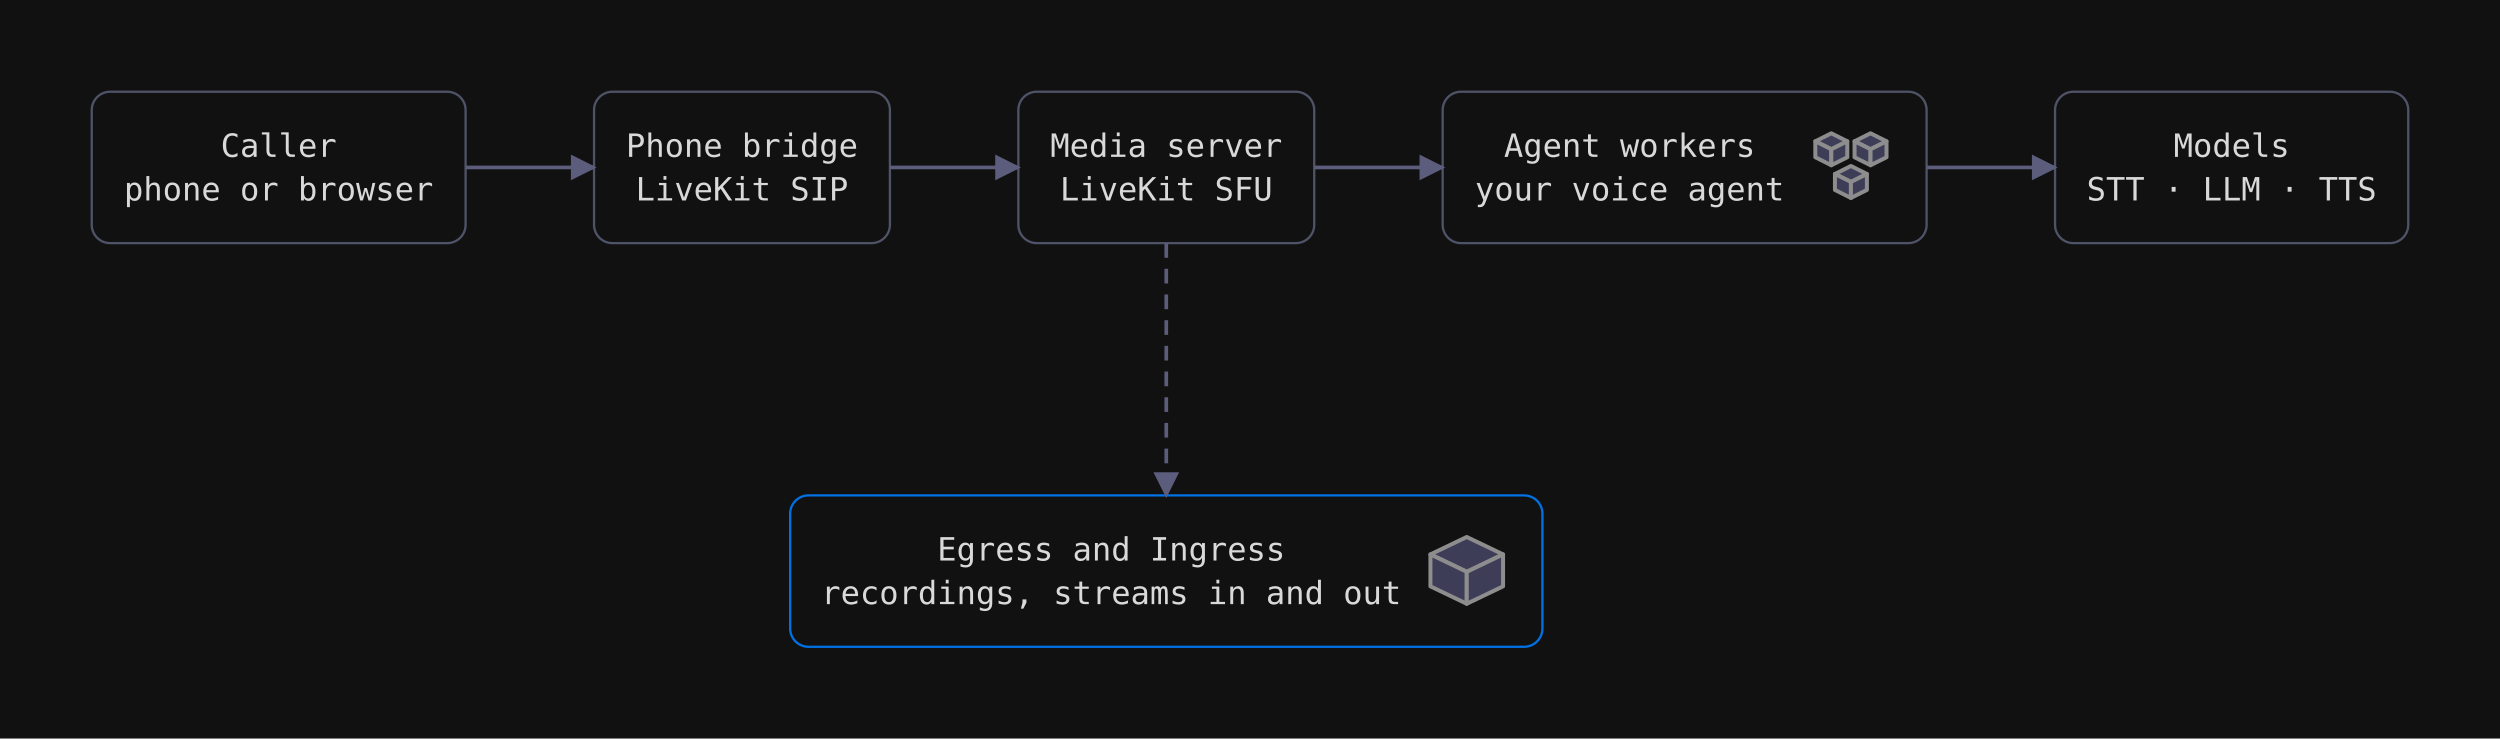
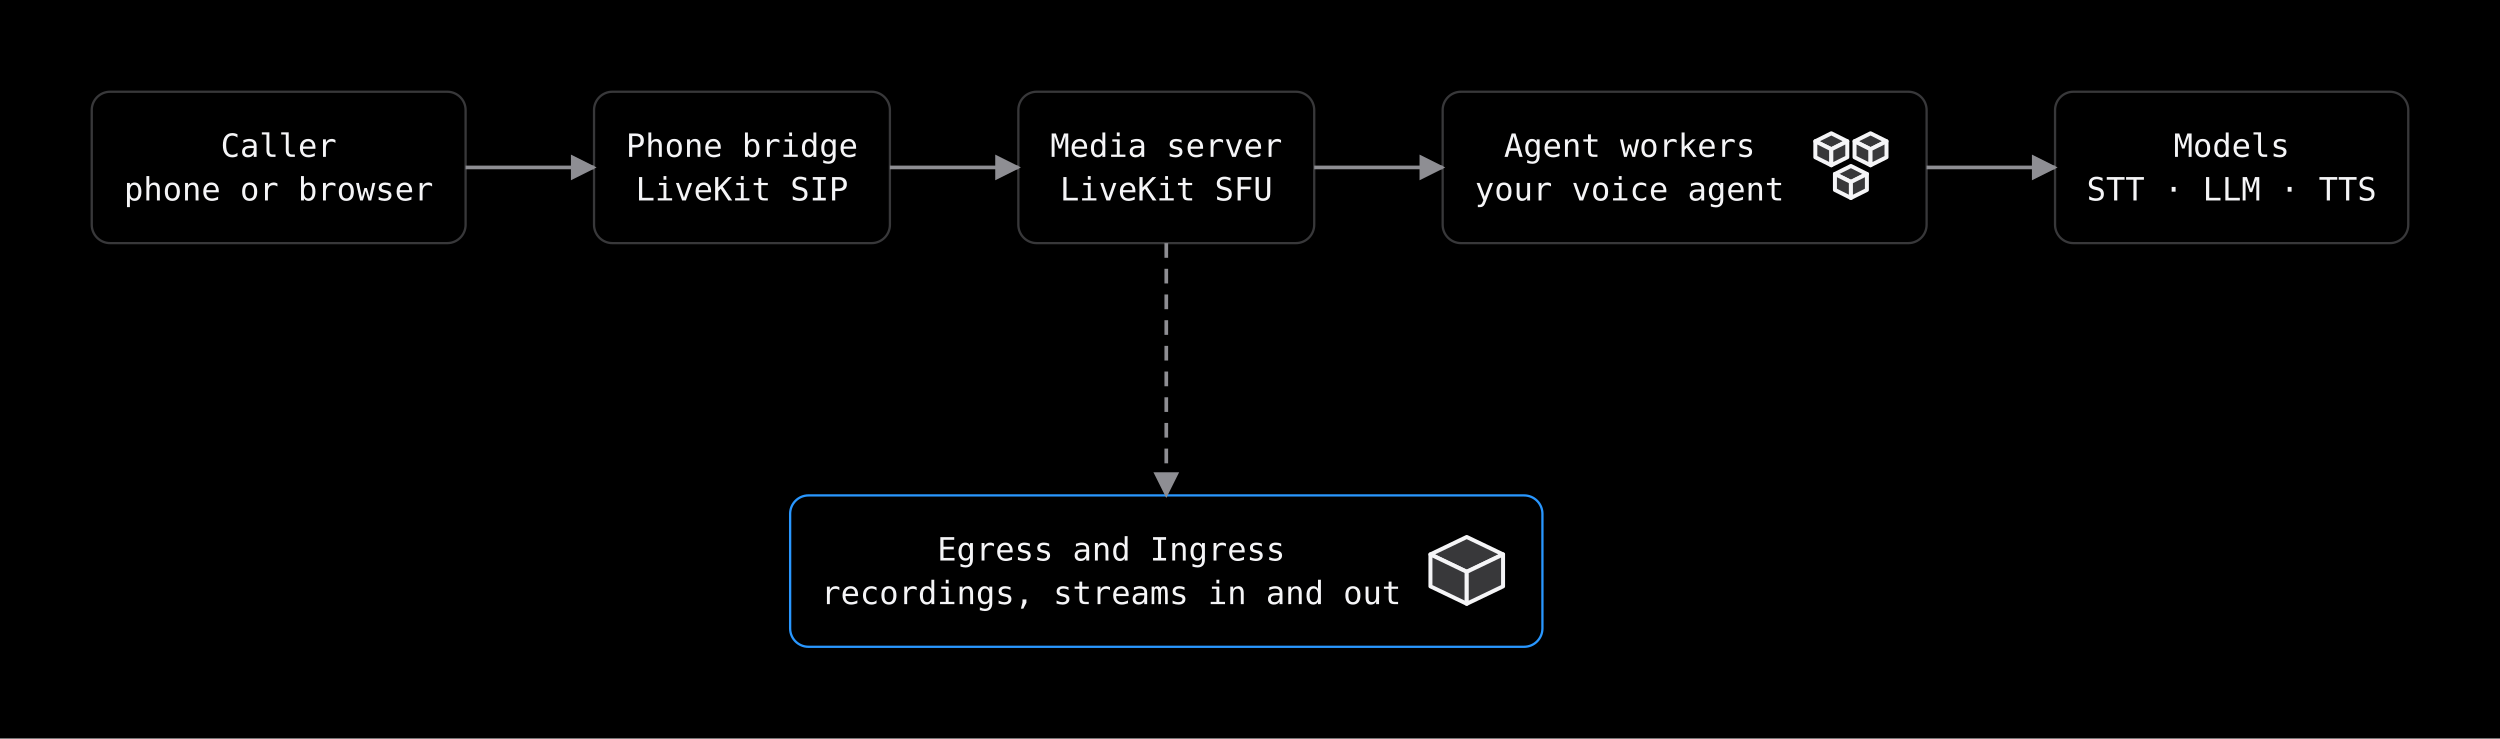
<svg xmlns="http://www.w3.org/2000/svg" width="1090" height="322" viewBox="0 0 1090 322" font-family="'DejaVu Sans Mono', 'Menlo', 'Consolas', 'Liberation Mono', 'Courier New', monospace" font-size="14px">
  <defs>
-     <marker id="rbbd6388b-arrow-5c5c7c" viewBox="0 0 10 10" refX="9" refY="5" markerWidth="7" markerHeight="7" orient="auto-start-reverse">
-       <path d="M 0 0 L 10 5 L 0 10 z" fill="#5c5c7c" />
+     <marker id="rd4cf1ce7-arrow-8e8e93" viewBox="0 0 10 10" refX="9" refY="5" markerWidth="7" markerHeight="7" orient="auto-start-reverse">
+       <path d="M 0 0 L 10 5 L 0 10 z" fill="#8e8e93" />
    </marker>
  </defs>
-   <rect x="0" y="0" width="1090" height="322" fill="#111111" />
-   <path d="M48 40 H195 a8 8 0 0 1 8 8 V98 a8 8 0 0 1 -8 8 H48 a8 8 0 0 1 -8 -8 V48 a8 8 0 0 1 8 -8 Z" fill="#111111" stroke="#4f5367" />
-   <text x="121.5" y="68.4" fill="#d9d9d9" text-anchor="middle">Caller</text>
-   <text x="121.5" y="87.4" fill="#d9d9d9" text-anchor="middle">phone or browser</text>
-   <path d="M267 40 H380 a8 8 0 0 1 8 8 V98 a8 8 0 0 1 -8 8 H267 a8 8 0 0 1 -8 -8 V48 a8 8 0 0 1 8 -8 Z" fill="#111111" stroke="#4f5367" />
-   <text x="323.5" y="68.4" fill="#d9d9d9" text-anchor="middle">Phone bridge</text>
-   <text x="323.5" y="87.4" fill="#d9d9d9" text-anchor="middle">LiveKit SIP</text>
-   <path d="M452 40 H565 a8 8 0 0 1 8 8 V98 a8 8 0 0 1 -8 8 H452 a8 8 0 0 1 -8 -8 V48 a8 8 0 0 1 8 -8 Z" fill="#111111" stroke="#4f5367" />
-   <text x="508.5" y="68.4" fill="#d9d9d9" text-anchor="middle">Media server</text>
-   <text x="508.5" y="87.4" fill="#d9d9d9" text-anchor="middle">LiveKit SFU</text>
-   <path d="M637 40 H832 a8 8 0 0 1 8 8 V98 a8 8 0 0 1 -8 8 H637 a8 8 0 0 1 -8 -8 V48 a8 8 0 0 1 8 -8 Z" fill="#111111" stroke="#4f5367" />
-   <text x="710.5" y="68.4" fill="#d9d9d9" text-anchor="middle">Agent workers</text>
-   <text x="710.5" y="87.4" fill="#d9d9d9" text-anchor="middle">your voice agent</text>
+   <rect x="0" y="0" width="1090" height="322" fill="#000000" />
+   <path d="M48 40 H195 a8 8 0 0 1 8 8 V98 a8 8 0 0 1 -8 8 H48 a8 8 0 0 1 -8 -8 V48 a8 8 0 0 1 8 -8 Z" fill="#000000" stroke="#38383a" />
+   <text x="121.5" y="68.4" fill="#f5f5f7" text-anchor="middle">Caller</text>
+   <text x="121.5" y="87.4" fill="#f5f5f7" text-anchor="middle">phone or browser</text>
+   <path d="M267 40 H380 a8 8 0 0 1 8 8 V98 a8 8 0 0 1 -8 8 H267 a8 8 0 0 1 -8 -8 V48 a8 8 0 0 1 8 -8 Z" fill="#000000" stroke="#38383a" />
+   <text x="323.5" y="68.4" fill="#f5f5f7" text-anchor="middle">Phone bridge</text>
+   <text x="323.5" y="87.4" fill="#f5f5f7" text-anchor="middle">LiveKit SIP</text>
+   <path d="M452 40 H565 a8 8 0 0 1 8 8 V98 a8 8 0 0 1 -8 8 H452 a8 8 0 0 1 -8 -8 V48 a8 8 0 0 1 8 -8 Z" fill="#000000" stroke="#38383a" />
+   <text x="508.5" y="68.4" fill="#f5f5f7" text-anchor="middle">Media server</text>
+   <text x="508.5" y="87.4" fill="#f5f5f7" text-anchor="middle">LiveKit SFU</text>
+   <path d="M637 40 H832 a8 8 0 0 1 8 8 V98 a8 8 0 0 1 -8 8 H637 a8 8 0 0 1 -8 -8 V48 a8 8 0 0 1 8 -8 Z" fill="#000000" stroke="#38383a" />
+   <text x="710.5" y="68.4" fill="#f5f5f7" text-anchor="middle">Agent workers</text>
+   <text x="710.5" y="87.4" fill="#f5f5f7" text-anchor="middle">your voice agent</text>
  <g transform="translate(788 54) scale(1.58333)">
-     <path d="M6.6 2.6 L11 4.8 L6.6 7 L2.2 4.8 Z" fill="#3e3d58" stroke="#8d8d8e" stroke-width="1.1" stroke-linejoin="round" />
-     <path d="M2.2 4.8 L6.6 7 L6.6 11.4 L2.2 9.2 Z" fill="#3e3d58" stroke="#8d8d8e" stroke-width="1.1" stroke-linejoin="round" />
-     <path d="M11 4.8 L6.6 7 L6.6 11.4 L11 9.2 Z" fill="#3e3d58" stroke="#8d8d8e" stroke-width="1.1" stroke-linejoin="round" />
-     <path d="M17.4 2.6 L21.8 4.8 L17.4 7 L13 4.8 Z" fill="#3e3d58" stroke="#8d8d8e" stroke-width="1.1" stroke-linejoin="round" />
-     <path d="M13 4.8 L17.4 7 L17.4 11.4 L13 9.2 Z" fill="#3e3d58" stroke="#8d8d8e" stroke-width="1.1" stroke-linejoin="round" />
-     <path d="M21.8 4.8 L17.4 7 L17.4 11.4 L21.8 9.2 Z" fill="#3e3d58" stroke="#8d8d8e" stroke-width="1.1" stroke-linejoin="round" />
-     <path d="M12 11.6 L16.4 13.8 L12 16 L7.6 13.8 Z" fill="#3e3d58" stroke="#8d8d8e" stroke-width="1.1" stroke-linejoin="round" />
-     <path d="M7.6 13.8 L12 16 L12 20.4 L7.6 18.2 Z" fill="#3e3d58" stroke="#8d8d8e" stroke-width="1.1" stroke-linejoin="round" />
-     <path d="M16.4 13.8 L12 16 L12 20.4 L16.4 18.2 Z" fill="#3e3d58" stroke="#8d8d8e" stroke-width="1.1" stroke-linejoin="round" />
+     <path d="M6.6 2.6 L11 4.8 L6.6 7 L2.2 4.8 Z" fill="#38383a" stroke="#f5f5f7" stroke-width="1.1" stroke-linejoin="round" />
+     <path d="M2.2 4.8 L6.6 7 L6.6 11.4 L2.2 9.2 Z" fill="#38383a" stroke="#f5f5f7" stroke-width="1.1" stroke-linejoin="round" />
+     <path d="M11 4.8 L6.6 7 L6.6 11.4 L11 9.2 Z" fill="#38383a" stroke="#f5f5f7" stroke-width="1.1" stroke-linejoin="round" />
+     <path d="M17.4 2.6 L21.8 4.8 L17.4 7 L13 4.8 Z" fill="#38383a" stroke="#f5f5f7" stroke-width="1.1" stroke-linejoin="round" />
+     <path d="M13 4.8 L17.4 7 L17.4 11.4 L13 9.2 Z" fill="#38383a" stroke="#f5f5f7" stroke-width="1.1" stroke-linejoin="round" />
+     <path d="M21.8 4.8 L17.4 7 L17.4 11.4 L21.8 9.2 Z" fill="#38383a" stroke="#f5f5f7" stroke-width="1.1" stroke-linejoin="round" />
+     <path d="M12 11.6 L16.4 13.8 L12 16 L7.6 13.8 Z" fill="#38383a" stroke="#f5f5f7" stroke-width="1.1" stroke-linejoin="round" />
+     <path d="M7.6 13.8 L12 16 L12 20.4 L7.6 18.2 Z" fill="#38383a" stroke="#f5f5f7" stroke-width="1.1" stroke-linejoin="round" />
+     <path d="M16.4 13.8 L12 16 L12 20.4 L16.4 18.2 Z" fill="#38383a" stroke="#f5f5f7" stroke-width="1.1" stroke-linejoin="round" />
  </g>
-   <path d="M904 40 H1042 a8 8 0 0 1 8 8 V98 a8 8 0 0 1 -8 8 H904 a8 8 0 0 1 -8 -8 V48 a8 8 0 0 1 8 -8 Z" fill="#111111" stroke="#4f5367" />
-   <text x="973" y="68.4" fill="#d9d9d9" text-anchor="middle">Models</text>
-   <text x="973" y="87.4" fill="#d9d9d9" text-anchor="middle">STT · LLM · TTS</text>
-   <path d="M352.5 216 H664.5 a8 8 0 0 1 8 8 V274 a8 8 0 0 1 -8 8 H352.5 a8 8 0 0 1 -8 -8 V224 a8 8 0 0 1 8 -8 Z" fill="#111111" stroke="#0071e3" />
-   <text x="484.5" y="244.4" fill="#d9d9d9" text-anchor="middle">Egress and Ingress</text>
-   <text x="484.5" y="263.4" fill="#d9d9d9" text-anchor="middle">recordings, streams in and out</text>
+   <path d="M904 40 H1042 a8 8 0 0 1 8 8 V98 a8 8 0 0 1 -8 8 H904 a8 8 0 0 1 -8 -8 V48 a8 8 0 0 1 8 -8 Z" fill="#000000" stroke="#38383a" />
+   <text x="973" y="68.4" fill="#f5f5f7" text-anchor="middle">Models</text>
+   <text x="973" y="87.4" fill="#f5f5f7" text-anchor="middle">STT · LLM · TTS</text>
+   <path d="M352.5 216 H664.5 a8 8 0 0 1 8 8 V274 a8 8 0 0 1 -8 8 H352.5 a8 8 0 0 1 -8 -8 V224 a8 8 0 0 1 8 -8 Z" fill="#000000" stroke="#2997ff" />
+   <text x="484.5" y="244.4" fill="#f5f5f7" text-anchor="middle">Egress and Ingress</text>
+   <text x="484.5" y="263.4" fill="#f5f5f7" text-anchor="middle">recordings, streams in and out</text>
  <g transform="translate(620.5 230) scale(1.58333)">
-     <path d="M12 2.6 L22 7.4 L12 12.2 L2 7.4 Z" fill="#3e3d58" stroke="#8d8d8e" stroke-width="1.1" stroke-linejoin="round" />
-     <path d="M2 7.4 L12 12.2 L12 21 L2 16.2 Z" fill="#3e3d58" stroke="#8d8d8e" stroke-width="1.1" stroke-linejoin="round" />
-     <path d="M22 7.4 L12 12.2 L12 21 L22 16.2 Z" fill="#3e3d58" stroke="#8d8d8e" stroke-width="1.1" stroke-linejoin="round" />
+     <path d="M12 2.6 L22 7.4 L12 12.2 L2 7.4 Z" fill="#38383a" stroke="#f5f5f7" stroke-width="1.1" stroke-linejoin="round" />
+     <path d="M2 7.4 L12 12.2 L12 21 L2 16.2 Z" fill="#38383a" stroke="#f5f5f7" stroke-width="1.1" stroke-linejoin="round" />
+     <path d="M22 7.4 L12 12.2 L12 21 L22 16.2 Z" fill="#38383a" stroke="#f5f5f7" stroke-width="1.1" stroke-linejoin="round" />
  </g>
-   <path d="M 203 73 C 227 73, 235 73, 247.8 73 L 259 73" fill="none" stroke="#5c5c7c" stroke-width="1.6" marker-end="url(#rbbd6388b-arrow-5c5c7c)" />
-   <path d="M 388 73 C 412 73, 420 73, 432.8 73 L 444 73" fill="none" stroke="#5c5c7c" stroke-width="1.6" marker-end="url(#rbbd6388b-arrow-5c5c7c)" />
-   <path d="M 573 73 C 597 73, 605 73, 617.8 73 L 629 73" fill="none" stroke="#5c5c7c" stroke-width="1.6" marker-end="url(#rbbd6388b-arrow-5c5c7c)" />
-   <path d="M 840 73 C 864 73, 872 73, 884.8 73 L 896 73" fill="none" stroke="#5c5c7c" stroke-width="1.6" marker-end="url(#rbbd6388b-arrow-5c5c7c)" />
-   <path d="M 508.5 106 C 508.5 150, 508.5 172, 508.5 204.8 L 508.5 216" fill="none" stroke="#5c5c7c" stroke-width="1.6" stroke-dasharray="6.4 4.8" marker-end="url(#rbbd6388b-arrow-5c5c7c)" />
+   <path d="M 203 73 C 227 73, 235 73, 247.8 73 L 259 73" fill="none" stroke="#8e8e93" stroke-width="1.6" marker-end="url(#rd4cf1ce7-arrow-8e8e93)" />
+   <path d="M 388 73 C 412 73, 420 73, 432.8 73 L 444 73" fill="none" stroke="#8e8e93" stroke-width="1.6" marker-end="url(#rd4cf1ce7-arrow-8e8e93)" />
+   <path d="M 573 73 C 597 73, 605 73, 617.8 73 L 629 73" fill="none" stroke="#8e8e93" stroke-width="1.6" marker-end="url(#rd4cf1ce7-arrow-8e8e93)" />
+   <path d="M 840 73 C 864 73, 872 73, 884.8 73 L 896 73" fill="none" stroke="#8e8e93" stroke-width="1.6" marker-end="url(#rd4cf1ce7-arrow-8e8e93)" />
+   <path d="M 508.5 106 C 508.5 150, 508.5 172, 508.5 204.8 L 508.5 216" fill="none" stroke="#8e8e93" stroke-width="1.6" stroke-dasharray="6.4 4.8" marker-end="url(#rd4cf1ce7-arrow-8e8e93)" />
</svg>
